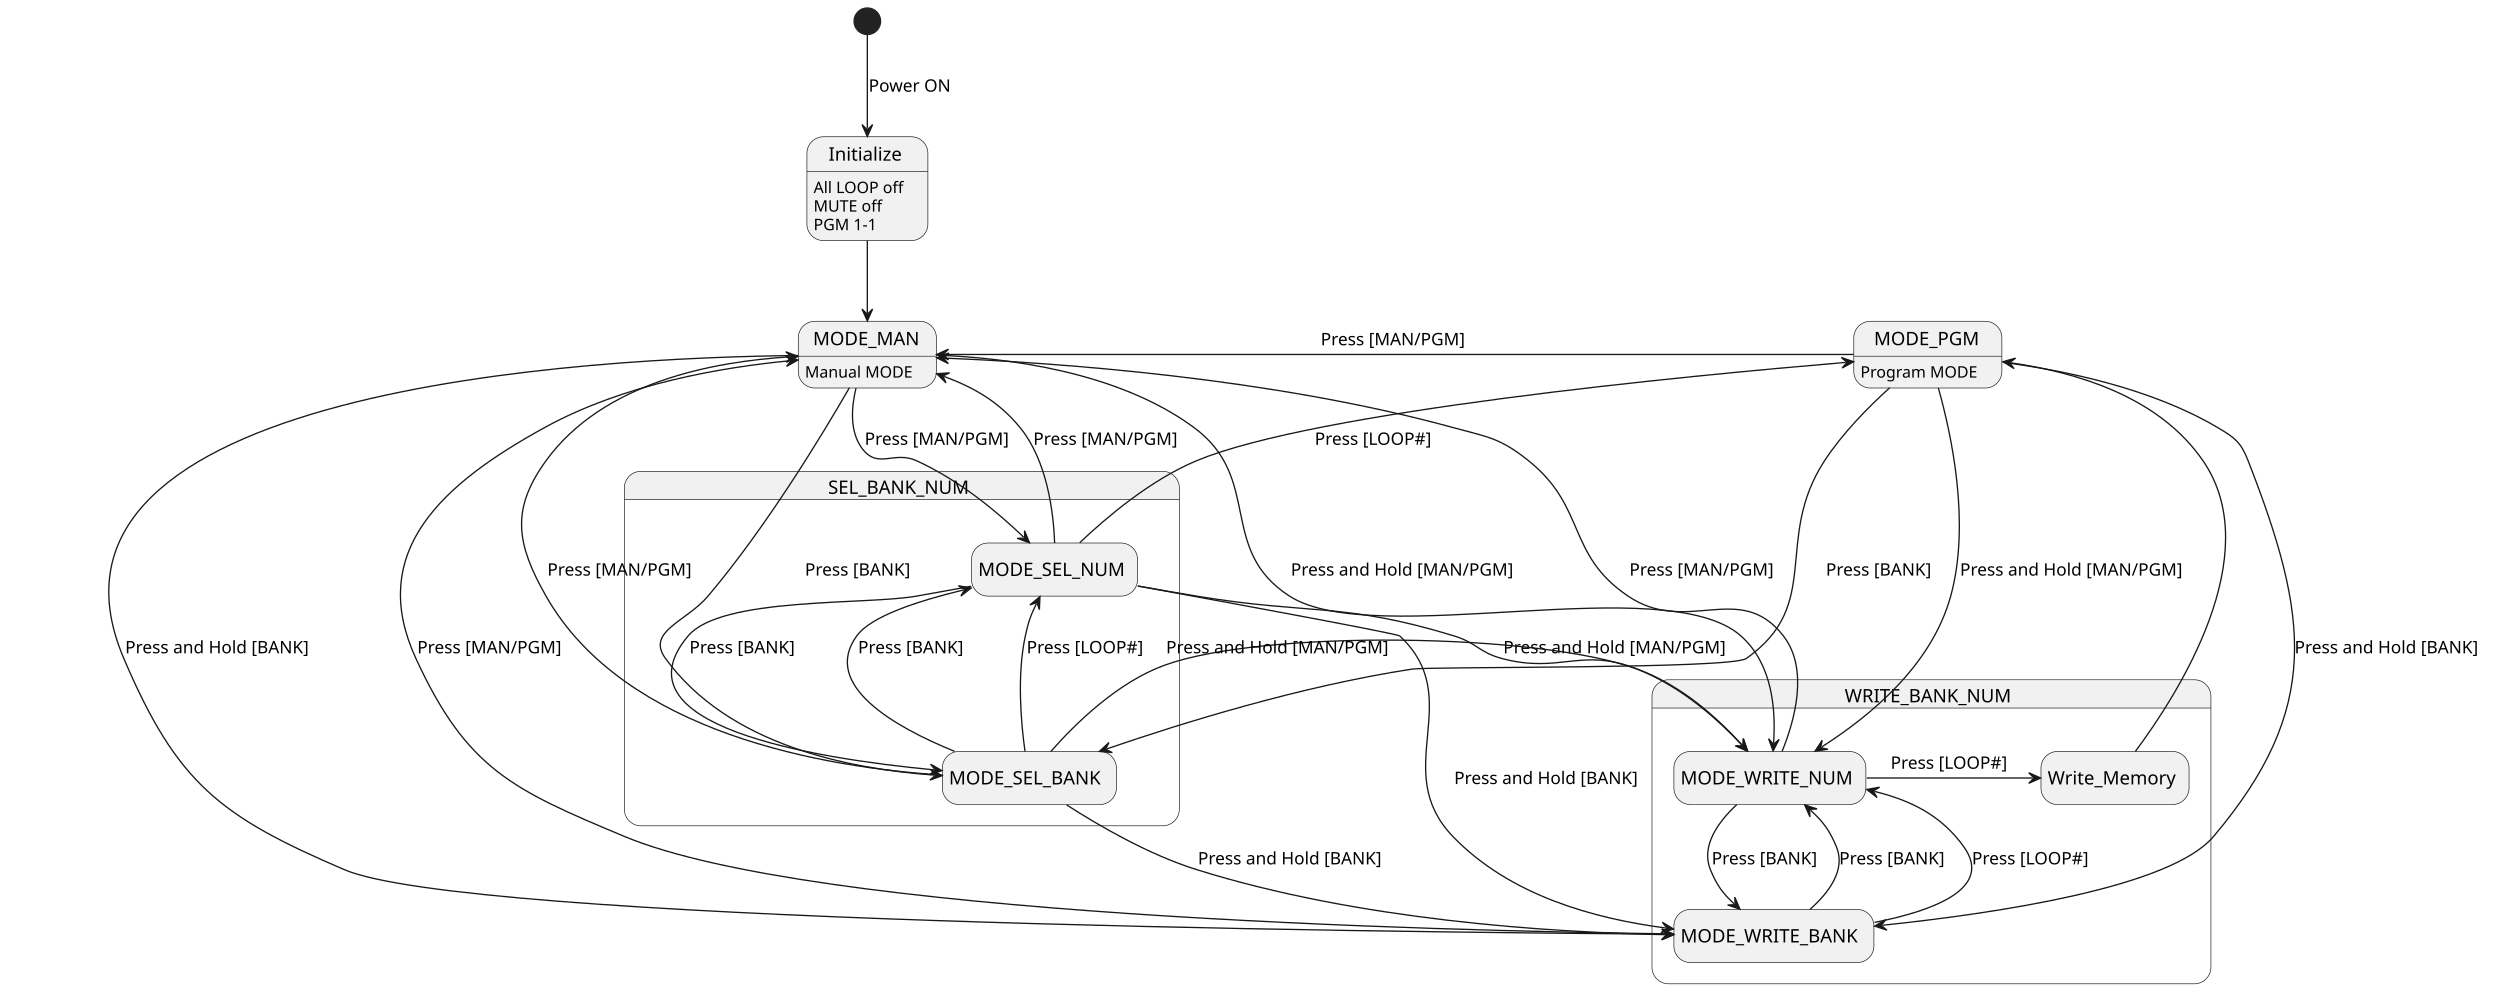
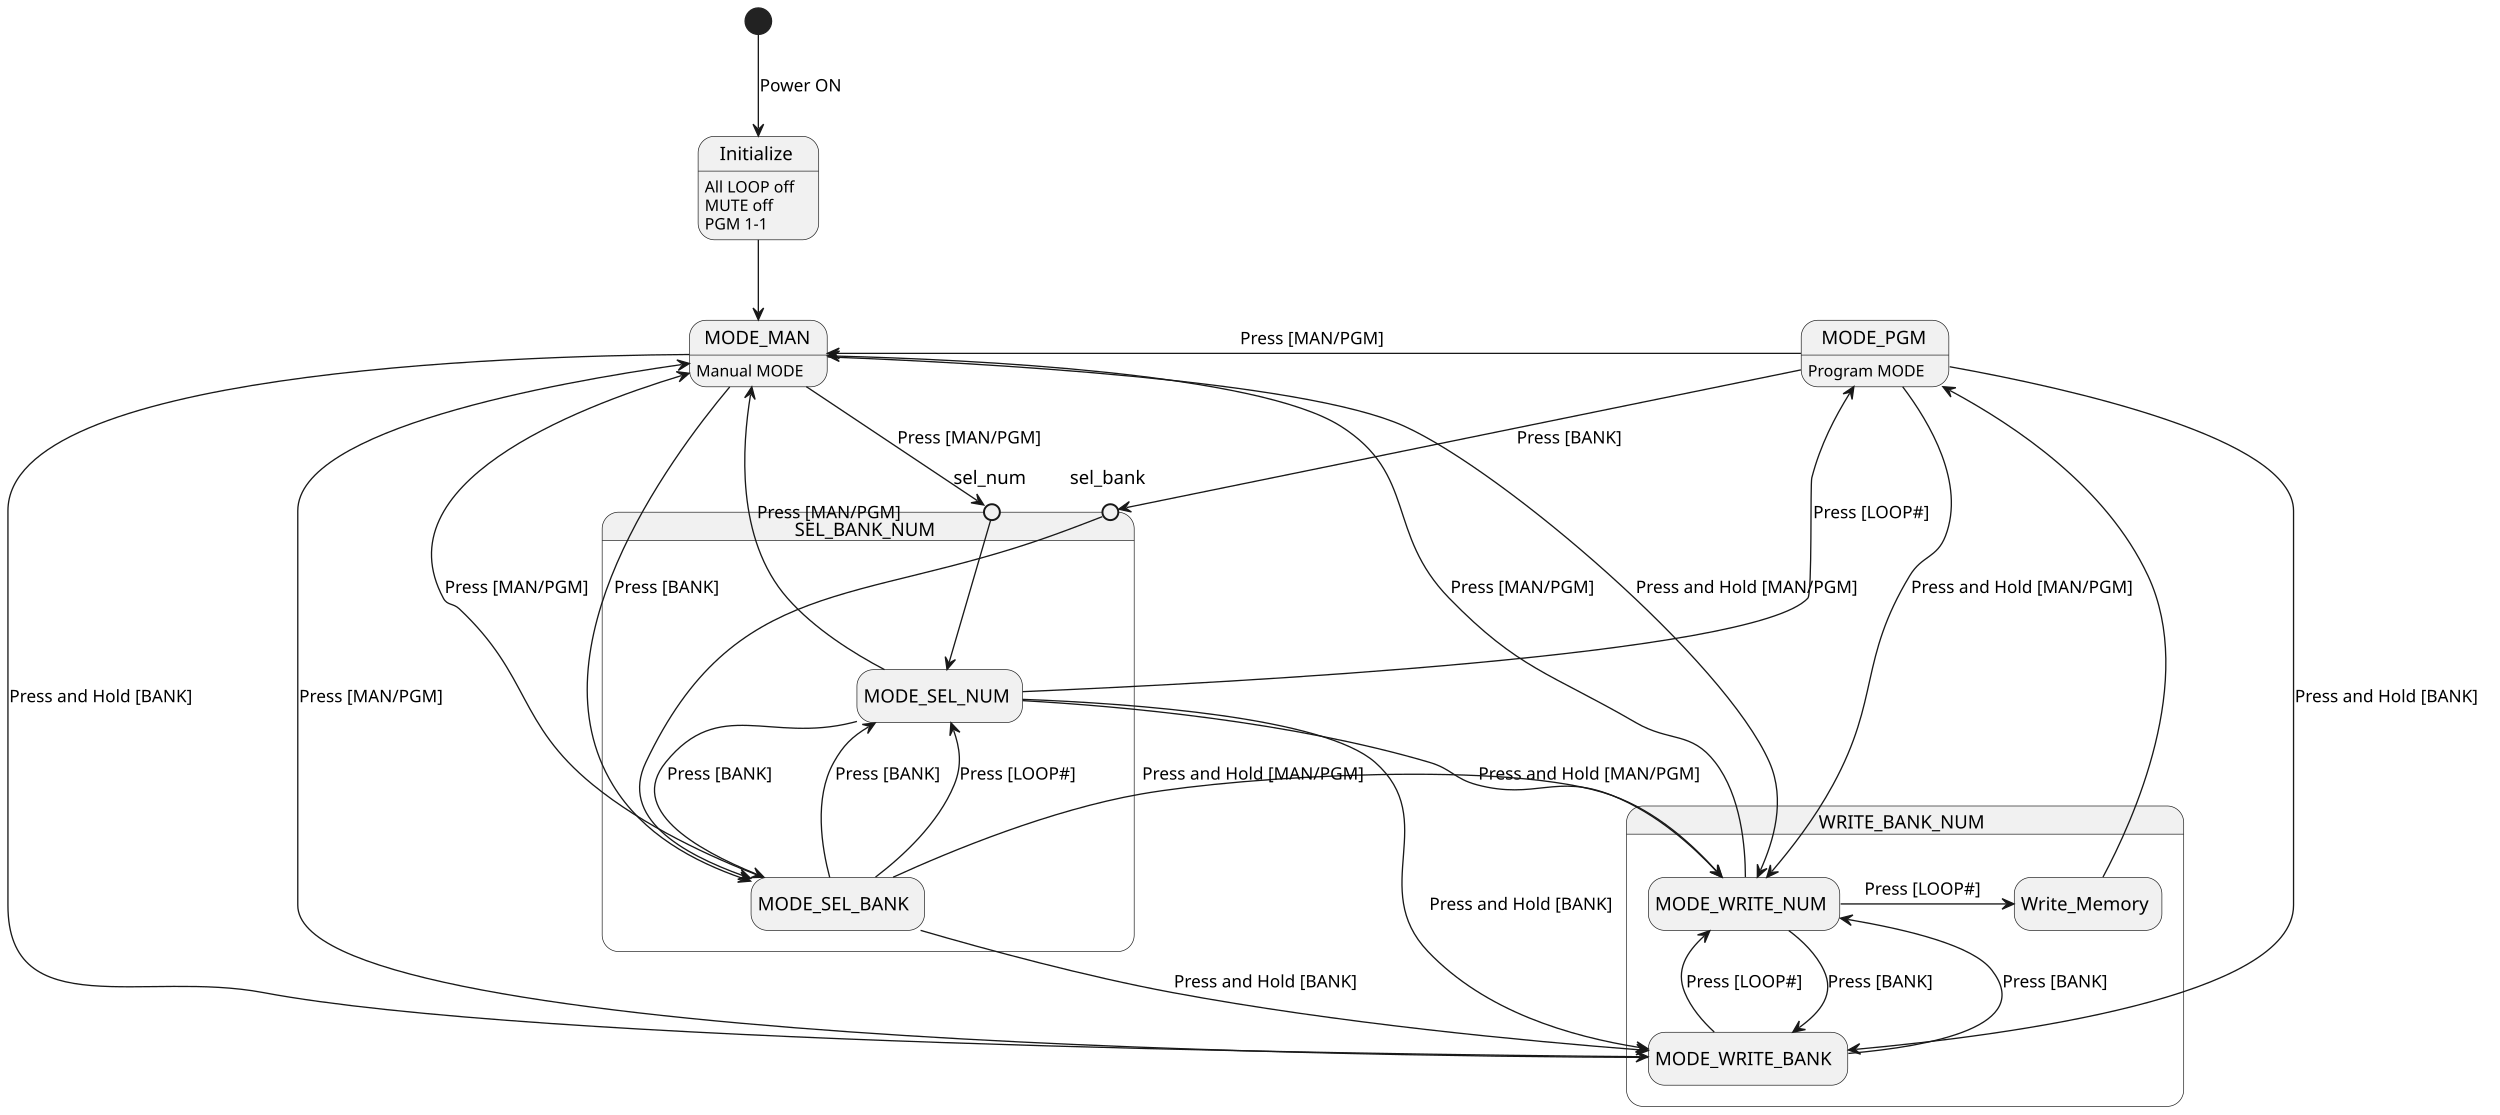
- <svg xmlns="http://www.w3.org/2000/svg" contentStyleType="text/css" data-diagram-type="STATE" height="747px" preserveAspectRatio="none" style="width:1883px;height:747px;background:#FFFFFF;" version="1.1" viewBox="0 0 1883 747" width="1883px" zoomAndPan="magnify">
+ <svg xmlns="http://www.w3.org/2000/svg" contentStyleType="text/css" data-diagram-type="STATE" height="842px" preserveAspectRatio="none" style="width:1889px;height:842px;background:#FFFFFF;" version="1.1" viewBox="0 0 1889 842" width="1889px" zoomAndPan="magnify">
  <defs />
  <g>
-     <g class="cluster" data-entity="SEL_BANK_NUM" data-source-line="30" data-uid="ent0004" id="cluster_SEL_BANK_NUM">
-       <path d="M482.77,355 L875.77,355 A12.5,12.5 0 0 1 888.27,367.5 L888.27,376.297 L470.27,376.297 L470.27,367.5 A12.5,12.5 0 0 1 482.77,355" fill="#F1F1F1" />
-       <rect fill="none" height="267" rx="12.5" ry="12.5" style="stroke:#181818;stroke-width:0.5;" width="418" x="470.27" y="355" />
-       <line style="stroke:#181818;stroke-width:0.5;" x1="470.27" x2="888.27" y1="376.297" y2="376.297" />
-       <text fill="#000000" font-family="sans-serif" font-size="14" lengthAdjust="spacing" textLength="111.166" x="623.687" y="371.995">SEL_BANK_NUM</text>
+     <g class="cluster" data-entity="SEL_BANK_NUM" data-source-line="24" data-uid="ent0004" id="cluster_SEL_BANK_NUM">
+       <path d="M467.5,387 L844.5,387 A12.5,12.5 0 0 1 857,399.5 L857,408.297 L455,408.297 L455,399.5 A12.5,12.5 0 0 1 467.5,387" fill="#F1F1F1" />
+       <rect fill="none" height="332" rx="12.5" ry="12.5" style="stroke:#181818;stroke-width:0.5;" width="402" x="455" y="387" />
+       <line style="stroke:#181818;stroke-width:0.5;" x1="455" x2="857" y1="408.297" y2="408.297" />
+       <text fill="#000000" font-family="sans-serif" font-size="14" lengthAdjust="spacing" textLength="111.166" x="600.417" y="404.995">SEL_BANK_NUM</text>
    </g>
-     <g class="cluster" data-entity="WRITE_BANK_NUM" data-source-line="47" data-uid="ent0007" id="cluster_WRITE_BANK_NUM">
-       <path d="M1256.77,512 L1652.77,512 A12.5,12.5 0 0 1 1665.27,524.5 L1665.27,533.297 L1244.27,533.297 L1244.27,524.5 A12.5,12.5 0 0 1 1256.77,512" fill="#F1F1F1" />
-       <rect fill="none" height="229" rx="12.5" ry="12.5" style="stroke:#181818;stroke-width:0.5;" width="421" x="1244.27" y="512" />
-       <line style="stroke:#181818;stroke-width:0.5;" x1="1244.27" x2="1665.27" y1="533.297" y2="533.297" />
-       <text fill="#000000" font-family="sans-serif" font-size="14" lengthAdjust="spacing" textLength="130.731" x="1389.405" y="528.995">WRITE_BANK_NUM</text>
+     <g class="cluster" data-entity="WRITE_BANK_NUM" data-source-line="57" data-uid="ent0009" id="cluster_WRITE_BANK_NUM">
+       <path d="M1241.5,609 L1637.5,609 A12.5,12.5 0 0 1 1650,621.5 L1650,630.297 L1229,630.297 L1229,621.5 A12.5,12.5 0 0 1 1241.5,609" fill="#F1F1F1" />
+       <rect fill="none" height="227" rx="12.5" ry="12.5" style="stroke:#181818;stroke-width:0.5;" width="421" x="1229" y="609" />
+       <line style="stroke:#181818;stroke-width:0.5;" x1="1229" x2="1650" y1="630.297" y2="630.297" />
+       <text fill="#000000" font-family="sans-serif" font-size="14" lengthAdjust="spacing" textLength="130.731" x="1374.135" y="625.995">WRITE_BANK_NUM</text>
    </g>
-     <rect fill="#F1F1F1" height="40" rx="12.5" ry="12.5" style="stroke:#181818;stroke-width:0.5;" width="125.056" x="731.77" y="409" />
-     <text fill="#000000" font-family="sans-serif" font-size="14" lengthAdjust="spacing" textLength="115.056" x="736.77" y="433.847">MODE_SEL_NUM</text>
-     <rect fill="#F1F1F1" height="40" rx="12.5" ry="12.5" style="stroke:#181818;stroke-width:0.5;" width="131.092" x="709.77" y="566" />
-     <text fill="#000000" font-family="sans-serif" font-size="14" lengthAdjust="spacing" textLength="121.092" x="714.77" y="590.847">MODE_SEL_BANK</text>
-     <rect fill="#F1F1F1" height="40" rx="12.5" ry="12.5" style="stroke:#181818;stroke-width:0.5;" width="144.62" x="1260.77" y="566" />
-     <text fill="#000000" font-family="sans-serif" font-size="14" lengthAdjust="spacing" textLength="134.62" x="1265.77" y="590.847">MODE_WRITE_NUM</text>
-     <rect fill="#F1F1F1" height="40" rx="12.5" ry="12.5" style="stroke:#181818;stroke-width:0.5;" width="150.656" x="1260.77" y="685" />
-     <text fill="#000000" font-family="sans-serif" font-size="14" lengthAdjust="spacing" textLength="140.656" x="1265.77" y="709.847">MODE_WRITE_BANK</text>
-     <rect fill="#F1F1F1" height="40" rx="12.5" ry="12.5" style="stroke:#181818;stroke-width:0.5;" width="111.527" x="1537.27" y="566" />
-     <text fill="#000000" font-family="sans-serif" font-size="14" lengthAdjust="spacing" textLength="101.527" x="1542.27" y="590.847">Write_Memory</text>
+     <text fill="#000000" font-family="sans-serif" font-size="14" lengthAdjust="spacing" textLength="58.181" x="720.41" y="365.698">sel_num</text>
+     <ellipse cx="749.5" cy="387" fill="#F1F1F1" rx="6" ry="6" style="stroke:#181818;stroke-width:1.5;" />
+     <text fill="#000000" font-family="sans-serif" font-size="14" lengthAdjust="spacing" textLength="61.243" x="808.378" y="365.698">sel_bank</text>
+     <ellipse cx="839" cy="387" fill="#F1F1F1" rx="6" ry="6" style="stroke:#181818;stroke-width:1.5;" />
+     <rect fill="#F1F1F1" height="40" rx="12.5" ry="12.5" style="stroke:#181818;stroke-width:0.5;" width="125.056" x="647.5" y="506" />
+     <text fill="#000000" font-family="sans-serif" font-size="14" lengthAdjust="spacing" textLength="115.056" x="652.5" y="530.847">MODE_SEL_NUM</text>
+     <rect fill="#F1F1F1" height="40" rx="12.5" ry="12.5" style="stroke:#181818;stroke-width:0.5;" width="131.092" x="567.5" y="663" />
+     <text fill="#000000" font-family="sans-serif" font-size="14" lengthAdjust="spacing" textLength="121.092" x="572.5" y="687.847">MODE_SEL_BANK</text>
+     <rect fill="#F1F1F1" height="40" rx="12.5" ry="12.5" style="stroke:#181818;stroke-width:0.5;" width="144.62" x="1245.5" y="663" />
+     <text fill="#000000" font-family="sans-serif" font-size="14" lengthAdjust="spacing" textLength="134.62" x="1250.5" y="687.847">MODE_WRITE_NUM</text>
+     <rect fill="#F1F1F1" height="40" rx="12.5" ry="12.5" style="stroke:#181818;stroke-width:0.5;" width="150.656" x="1245.5" y="780" />
+     <text fill="#000000" font-family="sans-serif" font-size="14" lengthAdjust="spacing" textLength="140.656" x="1250.5" y="804.847">MODE_WRITE_BANK</text>
+     <rect fill="#F1F1F1" height="40" rx="12.5" ry="12.5" style="stroke:#181818;stroke-width:0.5;" width="111.527" x="1522" y="663" />
+     <text fill="#000000" font-family="sans-serif" font-size="14" lengthAdjust="spacing" textLength="101.527" x="1527" y="687.847">Write_Memory</text>
    <g id="MODE_MAN">
-       <rect fill="#F1F1F1" height="50.266" rx="12.5" ry="12.5" style="stroke:#181818;stroke-width:0.5;" width="104.041" x="601.27" y="242" />
-       <line style="stroke:#181818;stroke-width:0.5;" x1="601.27" x2="705.311" y1="268.297" y2="268.297" />
-       <text fill="#000000" font-family="sans-serif" font-size="14" lengthAdjust="spacing" textLength="81.853" x="612.364" y="259.995">MODE_MAN</text>
-       <text fill="#000000" font-family="sans-serif" font-size="12" lengthAdjust="spacing" textLength="84.041" x="606.27" y="284.435">Manual MODE</text>
+       <rect fill="#F1F1F1" height="50.266" rx="12.5" ry="12.5" style="stroke:#181818;stroke-width:0.5;" width="104.041" x="521" y="242" />
+       <line style="stroke:#181818;stroke-width:0.5;" x1="521" x2="625.041" y1="268.297" y2="268.297" />
+       <text fill="#000000" font-family="sans-serif" font-size="14" lengthAdjust="spacing" textLength="81.853" x="532.094" y="259.995">MODE_MAN</text>
+       <text fill="#000000" font-family="sans-serif" font-size="12" lengthAdjust="spacing" textLength="84.041" x="526" y="284.435">Manual MODE</text>
    </g>
    <g id="MODE_PGM">
-       <rect fill="#F1F1F1" height="50.266" rx="12.5" ry="12.5" style="stroke:#181818;stroke-width:0.5;" width="111.541" x="1396.27" y="242" />
-       <line style="stroke:#181818;stroke-width:0.5;" x1="1396.27" x2="1507.811" y1="268.297" y2="268.297" />
-       <text fill="#000000" font-family="sans-serif" font-size="14" lengthAdjust="spacing" textLength="81.095" x="1411.493" y="259.995">MODE_PGM</text>
-       <text fill="#000000" font-family="sans-serif" font-size="12" lengthAdjust="spacing" textLength="91.541" x="1401.27" y="284.435">Program MODE</text>
+       <rect fill="#F1F1F1" height="50.266" rx="12.5" ry="12.5" style="stroke:#181818;stroke-width:0.5;" width="111.541" x="1361" y="242" />
+       <line style="stroke:#181818;stroke-width:0.5;" x1="1361" x2="1472.541" y1="268.297" y2="268.297" />
+       <text fill="#000000" font-family="sans-serif" font-size="14" lengthAdjust="spacing" textLength="81.095" x="1376.223" y="259.995">MODE_PGM</text>
+       <text fill="#000000" font-family="sans-serif" font-size="12" lengthAdjust="spacing" textLength="91.541" x="1366" y="284.435">Program MODE</text>
    </g>
-     <ellipse cx="653.27" cy="16" fill="#222222" rx="10" ry="10" style="stroke:#222222;stroke-width:1;" />
+     <ellipse cx="573" cy="16" fill="#222222" rx="10" ry="10" style="stroke:#222222;stroke-width:1;" />
    <g id="Initialize">
-       <rect fill="#F1F1F1" height="78.203" rx="12.5" ry="12.5" style="stroke:#181818;stroke-width:0.5;" width="91.109" x="607.77" y="103" />
-       <line style="stroke:#181818;stroke-width:0.5;" x1="607.77" x2="698.879" y1="129.297" y2="129.297" />
-       <text fill="#000000" font-family="sans-serif" font-size="14" lengthAdjust="spacing" textLength="58.591" x="624.029" y="120.995">Initialize</text>
-       <text fill="#000000" font-family="sans-serif" font-size="12" lengthAdjust="spacing" textLength="71.109" x="612.77" y="145.435">All LOOP off</text>
-       <text fill="#000000" font-family="sans-serif" font-size="12" lengthAdjust="spacing" textLength="53.654" x="612.77" y="159.404">MUTE off</text>
-       <text fill="#000000" font-family="sans-serif" font-size="12" lengthAdjust="spacing" textLength="50.303" x="612.77" y="173.373">PGM 1-1</text>
+       <rect fill="#F1F1F1" height="78.203" rx="12.5" ry="12.5" style="stroke:#181818;stroke-width:0.5;" width="91.109" x="527.5" y="103" />
+       <line style="stroke:#181818;stroke-width:0.5;" x1="527.5" x2="618.609" y1="129.297" y2="129.297" />
+       <text fill="#000000" font-family="sans-serif" font-size="14" lengthAdjust="spacing" textLength="58.591" x="543.759" y="120.995">Initialize</text>
+       <text fill="#000000" font-family="sans-serif" font-size="12" lengthAdjust="spacing" textLength="71.109" x="532.5" y="145.435">All LOOP off</text>
+       <text fill="#000000" font-family="sans-serif" font-size="12" lengthAdjust="spacing" textLength="53.654" x="532.5" y="159.404">MUTE off</text>
+       <text fill="#000000" font-family="sans-serif" font-size="12" lengthAdjust="spacing" textLength="50.303" x="532.5" y="173.373">PGM 1-1</text>
    </g>
    <g class="link" data-entity-1=".start." data-entity-2="Initialize" data-source-line="4" data-uid="lnk4" id="link_.start._Initialize">
-       <path d="M653.27,26.32 C653.27,42.37 653.27,70.09 653.27,96.83" fill="none" id="*start*-to-Initialize" style="stroke:#181818;stroke-width:1;" />
-       <polygon fill="#181818" points="653.27,102.83,657.27,93.83,653.27,97.83,649.27,93.83,653.27,102.83" style="stroke:#181818;stroke-width:1;" />
-       <text fill="#000000" font-family="sans-serif" font-size="13" lengthAdjust="spacing" textLength="63.857" x="654.27" y="69.067">Power ON</text>
+       <path d="M573,26.32 C573,42.37 573,70.09 573,96.83" fill="none" id="*start*-to-Initialize" style="stroke:#181818;stroke-width:1;" />
+       <polygon fill="#181818" points="573,102.83,577,93.83,573,97.83,569,93.83,573,102.83" style="stroke:#181818;stroke-width:1;" />
+       <text fill="#000000" font-family="sans-serif" font-size="13" lengthAdjust="spacing" textLength="63.857" x="574" y="69.067">Power ON</text>
    </g>
    <g class="link" data-entity-1="Initialize" data-entity-2="MODE_MAN" data-source-line="10" data-uid="lnk5" id="link_Initialize_MODE_MAN">
-       <path d="M653.27,181.24 C653.27,200.99 653.27,218.49 653.27,235.73" fill="none" id="Initialize-to-MODE_MAN" style="stroke:#181818;stroke-width:1;" />
-       <polygon fill="#181818" points="653.27,241.73,657.27,232.73,653.27,236.73,649.27,232.73,653.27,241.73" style="stroke:#181818;stroke-width:1;" />
+       <path d="M573,181.24 C573,200.99 573,218.49 573,235.73" fill="none" id="Initialize-to-MODE_MAN" style="stroke:#181818;stroke-width:1;" />
+       <polygon fill="#181818" points="573,241.73,577,232.73,573,236.73,569,232.73,573,241.73" style="stroke:#181818;stroke-width:1;" />
    </g>
-     <g class="link" data-entity-1="MODE_MAN" data-entity-2="MODE_SEL_NUM" data-source-line="15" data-uid="lnk6" id="link_MODE_MAN_MODE_SEL_NUM">
-       <path d="M644.74,292.29 C641.1,307.36 639.79,326.22 650.27,339 C661.77,353.02 673.79,339.45 690.27,347 C723.56,362.25 751.526,385.93 771.076,404.65" fill="none" id="MODE_MAN-to-MODE_SEL_NUM" style="stroke:#181818;stroke-width:1;" />
-       <polygon fill="#181818" points="775.41,408.8,771.676,399.686,771.799,405.342,766.143,405.465,775.41,408.8" style="stroke:#181818;stroke-width:1;" />
-       <text fill="#000000" font-family="sans-serif" font-size="13" lengthAdjust="spacing" textLength="112.347" x="651.27" y="335.067">Press [MAN/PGM]</text>
+     <g class="link" data-entity-1="MODE_MAN" data-entity-2="sel_num" data-source-line="16" data-uid="lnk6" id="link_MODE_MAN_sel_num">
+       <path d="M609.25,292.16 C652.53,321.02 716.818,363.871 738.378,378.251" fill="none" id="MODE_MAN-to-sel_num" style="stroke:#181818;stroke-width:1;" />
+       <polygon fill="#181818" points="743.37,381.58,738.102,373.258,739.21,378.806,733.663,379.914,743.37,381.58" style="stroke:#181818;stroke-width:1;" />
+       <text fill="#000000" font-family="sans-serif" font-size="13" lengthAdjust="spacing" textLength="112.347" x="678" y="335.067">Press [MAN/PGM]</text>
    </g>
-     <g class="link" data-entity-1="MODE_MAN" data-entity-2="MODE_SEL_NUM" data-source-line="37" data-uid="lnk19" id="link_MODE_MAN_MODE_SEL_NUM">
-       <path d="M711.088,283.539 C733.418,291.789 752.34,302.55 768.27,322 C788.8,347.07 793.5,385.94 794.37,408.99" fill="none" id="MODE_MAN-backto-MODE_SEL_NUM" style="stroke:#181818;stroke-width:1;" />
-       <polygon fill="#181818" points="705.46,281.46,712.516,288.331,710.15,283.193,715.288,280.827,705.46,281.46" style="stroke:#181818;stroke-width:1;" />
-       <text fill="#000000" font-family="sans-serif" font-size="13" lengthAdjust="spacing" textLength="112.347" x="778.27" y="335.067">Press [MAN/PGM]</text>
+     <g class="link" data-entity-1="MODE_MAN" data-entity-2="MODE_SEL_BANK" data-source-line="17" data-uid="lnk7" id="link_MODE_MAN_MODE_SEL_BANK">
+       <path d="M551.37,292.37 C504.17,348.63 401.01,490.57 463,593 C485.6,630.34 523.91,650.808 561.48,663.808" fill="none" id="MODE_MAN-to-MODE_SEL_BANK" style="stroke:#181818;stroke-width:1;" />
+       <polygon fill="#181818" points="567.15,665.77,559.953,659.047,562.425,664.135,557.337,666.607,567.15,665.77" style="stroke:#181818;stroke-width:1;" />
+       <text fill="#000000" font-family="sans-serif" font-size="13" lengthAdjust="spacing" textLength="85.065" x="464" y="448.067">Press [BANK]</text>
    </g>
-     <g class="link" data-entity-1="MODE_MAN" data-entity-2="MODE_SEL_BANK" data-source-line="16" data-uid="lnk7" id="link_MODE_MAN_MODE_SEL_BANK">
-       <path d="M639.75,292.08 C619.06,327.98 577.31,396.87 533.27,449 C516.96,468.3 486.42,475.56 501.27,496 C548.61,561.14 638.796,579.117 703.646,583.807" fill="none" id="MODE_MAN-to-MODE_SEL_BANK" style="stroke:#181818;stroke-width:1;" />
-       <polygon fill="#181818" points="709.63,584.24,700.942,579.601,704.643,583.879,700.365,587.58,709.63,584.24" style="stroke:#181818;stroke-width:1;" />
-       <text fill="#000000" font-family="sans-serif" font-size="13" lengthAdjust="spacing" textLength="85.065" x="606.27" y="433.567">Press [BANK]</text>
+     <g class="link" data-entity-1="MODE_MAN" data-entity-2="MODE_SEL_BANK" data-source-line="53" data-uid="lnk27" id="link_MODE_MAN_MODE_SEL_BANK">
+       <path d="M514.998,283.771 C431.808,308.991 288.85,365.78 335,452 C338.02,457.65 342.33,455.61 347,460 C401.07,510.85 390.51,546.05 448,593 C486.37,624.34 537.61,647.88 576.44,662.86" fill="none" id="MODE_MAN-backto-MODE_SEL_BANK" style="stroke:#181818;stroke-width:1;" />
+       <polygon fill="#181818" points="520.74,282.03,510.967,280.813,515.955,283.481,513.288,288.469,520.74,282.03" style="stroke:#181818;stroke-width:1;" />
+       <text fill="#000000" font-family="sans-serif" font-size="13" lengthAdjust="spacing" textLength="112.347" x="336" y="448.067">Press [MAN/PGM]</text>
    </g>
-     <g class="link" data-entity-1="MODE_MAN" data-entity-2="MODE_SEL_BANK" data-source-line="43" data-uid="lnk25" id="link_MODE_MAN_MODE_SEL_BANK">
-       <path d="M595.072,268.753 C537.862,272.313 454.48,287.44 411.27,347 C384.65,383.69 388.86,409.59 411.27,449 C470.3,552.8 621.71,578.08 709.54,583.79" fill="none" id="MODE_MAN-backto-MODE_SEL_BANK" style="stroke:#181818;stroke-width:1;" />
-       <polygon fill="#181818" points="601.06,268.38,591.829,264.947,596.07,268.69,592.326,272.931,601.06,268.38" style="stroke:#181818;stroke-width:1;" />
-       <text fill="#000000" font-family="sans-serif" font-size="13" lengthAdjust="spacing" textLength="112.347" x="412.27" y="433.567">Press [MAN/PGM]</text>
+     <g class="link" data-entity-1="MODE_MAN" data-entity-2="MODE_WRITE_NUM" data-source-line="18" data-uid="lnk8" id="link_MODE_MAN_MODE_WRITE_NUM">
+       <path d="M625.38,269.69 C734.9,273.89 984.29,287.09 1061,322 C1136.87,356.52 1303.51,499.67 1337,576 C1349.54,604.59 1340.095,635.515 1330.295,657.365" fill="none" id="MODE_MAN-to-MODE_WRITE_NUM" style="stroke:#181818;stroke-width:1;" />
+       <polygon fill="#181818" points="1327.84,662.84,1335.173,656.265,1329.886,658.278,1327.873,652.991,1327.84,662.84" style="stroke:#181818;stroke-width:1;" />
+       <text fill="#000000" font-family="sans-serif" font-size="13" lengthAdjust="spacing" textLength="174.662" x="1236" y="448.067">Press and Hold [MAN/PGM]</text>
    </g>
-     <g class="link" data-entity-1="MODE_MAN" data-entity-2="MODE_WRITE_NUM" data-source-line="17" data-uid="lnk8" id="link_MODE_MAN_MODE_WRITE_NUM">
-       <path d="M705.36,267.49 C758.9,269.5 842.27,279.95 899.27,322 C951.49,360.52 916.7,413.9 971.27,449 C1035.07,490.03 1254.6,428.58 1311.27,479 C1335.56,500.61 1337.461,535.433 1335.881,559.623" fill="none" id="MODE_MAN-to-MODE_WRITE_NUM" style="stroke:#181818;stroke-width:1;" />
-       <polygon fill="#181818" points="1335.49,565.61,1340.068,556.89,1335.816,560.621,1332.085,556.368,1335.49,565.61" style="stroke:#181818;stroke-width:1;" />
-       <text fill="#000000" font-family="sans-serif" font-size="13" lengthAdjust="spacing" textLength="174.662" x="972.27" y="433.567">Press and Hold [MAN/PGM]</text>
+     <g class="link" data-entity-1="MODE_MAN" data-entity-2="MODE_WRITE_NUM" data-source-line="65" data-uid="lnk34" id="link_MODE_MAN_MODE_WRITE_NUM">
+       <path d="M631.248,269.044 C733.498,271.674 949.63,281.82 1013,322 C1070.69,358.58 1047.31,403.09 1095,452 C1147.58,505.92 1170.86,508.2 1236,546 C1261.79,560.96 1277.82,552.37 1296,576 C1315.49,601.32 1318.79,639.76 1318.82,662.72" fill="none" id="MODE_MAN-backto-MODE_WRITE_NUM" style="stroke:#181818;stroke-width:1;" />
+       <polygon fill="#181818" points="625.25,268.89,634.144,273.12,630.248,269.019,634.35,265.123,625.25,268.89" style="stroke:#181818;stroke-width:1;" />
+       <text fill="#000000" font-family="sans-serif" font-size="13" lengthAdjust="spacing" textLength="112.347" x="1096" y="448.067">Press [MAN/PGM]</text>
    </g>
-     <g class="link" data-entity-1="MODE_MAN" data-entity-2="MODE_WRITE_NUM" data-source-line="55" data-uid="lnk32" id="link_MODE_MAN_MODE_WRITE_NUM">
-       <path d="M711.475,269.739 C794.995,273.209 957.21,284.42 1094.27,322 C1120.95,329.31 1129.68,329.71 1151.27,347 C1195.2,382.16 1179.64,417.51 1226.27,449 C1270.76,479.04 1310.36,436.59 1343.27,479 C1362.65,503.97 1351.68,542.88 1342.26,565.96" fill="none" id="MODE_MAN-backto-MODE_WRITE_NUM" style="stroke:#181818;stroke-width:1;" />
-       <polygon fill="#181818" points="705.48,269.49,714.306,273.86,710.476,269.698,714.638,265.867,705.48,269.49" style="stroke:#181818;stroke-width:1;" />
-       <text fill="#000000" font-family="sans-serif" font-size="13" lengthAdjust="spacing" textLength="112.347" x="1227.27" y="433.567">Press [MAN/PGM]</text>
+     <g class="link" data-entity-1="MODE_MAN" data-entity-2="MODE_WRITE_BANK" data-source-line="19" data-uid="lnk9" id="link_MODE_MAN_MODE_WRITE_BANK">
+       <path d="M520.93,267.86 C380.76,268.87 6,281.37 6,386 C6,386 6,386 6,684 C6,774.65 109.92,733.18 199,750 C400.29,788 1021.05,796.579 1239.21,798.449" fill="none" id="MODE_MAN-to-MODE_WRITE_BANK" style="stroke:#181818;stroke-width:1;" />
+       <polygon fill="#181818" points="1245.21,798.5,1236.245,794.423,1240.21,798.457,1236.176,802.423,1245.21,798.5" style="stroke:#181818;stroke-width:1;" />
+       <text fill="#000000" font-family="sans-serif" font-size="13" lengthAdjust="spacing" textLength="147.38" x="7" y="530.567">Press and Hold [BANK]</text>
    </g>
-     <g class="link" data-entity-1="MODE_MAN" data-entity-2="MODE_WRITE_BANK" data-source-line="18" data-uid="lnk9" id="link_MODE_MAN_MODE_WRITE_BANK">
-       <path d="M601.04,267.76 C446.24,269.34 6,291.57 93.27,496 C133.38,589.96 165.36,614.78 259.27,655 C350.57,694.1 1024.82,702.009 1254.66,703.579" fill="none" id="MODE_MAN-to-MODE_WRITE_BANK" style="stroke:#181818;stroke-width:1;" />
-       <polygon fill="#181818" points="1260.66,703.62,1251.688,699.559,1255.66,703.586,1251.633,707.558,1260.66,703.62" style="stroke:#181818;stroke-width:1;" />
-       <text fill="#000000" font-family="sans-serif" font-size="13" lengthAdjust="spacing" textLength="147.38" x="94.27" y="492.067">Press and Hold [BANK]</text>
+     <g class="link" data-entity-1="MODE_MAN" data-entity-2="MODE_WRITE_BANK" data-source-line="70" data-uid="lnk39" id="link_MODE_MAN_MODE_WRITE_BANK">
+       <path d="M514.96,275.476 C417.88,289.296 225,324.28 225,386 C225,386 225,386 225,684 C225,786.78 997.15,798.04 1245.24,799.01" fill="none" id="MODE_MAN-backto-MODE_WRITE_BANK" style="stroke:#181818;stroke-width:1;" />
+       <polygon fill="#181818" points="520.9,274.63,511.426,271.938,515.95,275.335,512.554,279.858,520.9,274.63" style="stroke:#181818;stroke-width:1;" />
+       <text fill="#000000" font-family="sans-serif" font-size="13" lengthAdjust="spacing" textLength="112.347" x="226" y="530.567">Press [MAN/PGM]</text>
    </g>
-     <g class="link" data-entity-1="MODE_MAN" data-entity-2="MODE_WRITE_BANK" data-source-line="60" data-uid="lnk37" id="link_MODE_MAN_MODE_WRITE_BANK">
-       <path d="M595.018,271.718 C543.688,276.688 470.51,288.93 410.27,322 C332.66,364.61 276.19,415.6 313.27,496 C351.69,579.3 385.63,594.62 470.27,630 C612.11,689.28 1076.74,701.07 1260.5,703.42" fill="none" id="MODE_MAN-backto-MODE_WRITE_BANK" style="stroke:#181818;stroke-width:1;" />
-       <polygon fill="#181818" points="600.99,271.14,591.646,268.026,596.013,271.622,592.417,275.989,600.99,271.14" style="stroke:#181818;stroke-width:1;" />
-       <text fill="#000000" font-family="sans-serif" font-size="13" lengthAdjust="spacing" textLength="112.347" x="314.27" y="492.067">Press [MAN/PGM]</text>
+     <g class="link" data-entity-1="sel_num" data-entity-2="MODE_SEL_NUM" data-source-line="28" data-uid="lnk10" id="link_sel_num_MODE_SEL_NUM">
+       <path d="M748.48,393.2 C743.12,411.58 726.562,468.291 717.252,500.171" fill="none" id="sel_num-to-MODE_SEL_NUM" style="stroke:#181818;stroke-width:1;" />
+       <polygon fill="#181818" points="715.57,505.93,721.933,498.412,716.972,501.13,714.253,496.17,715.57,505.93" style="stroke:#181818;stroke-width:1;" />
    </g>
-     <g class="link" data-entity-1="MODE_MAN" data-entity-2="MODE_PGM" data-source-line="24" data-uid="lnk11" id="link_MODE_MAN_MODE_PGM">
-       <path d="M711.39,267 C854.75,267 1248.15,267 1396.16,267" fill="none" id="MODE_MAN-backto-MODE_PGM" style="stroke:#181818;stroke-width:1;" />
-       <polygon fill="#181818" points="705.39,267,714.39,271,710.39,267,714.39,263,705.39,267" style="stroke:#181818;stroke-width:1;" />
-       <text fill="#000000" font-family="sans-serif" font-size="13" lengthAdjust="spacing" textLength="112.347" x="994.77" y="260.067">Press [MAN/PGM]</text>
+     <g class="link" data-entity-1="sel_bank" data-entity-2="MODE_SEL_BANK" data-source-line="29" data-uid="lnk11" id="link_sel_bank_MODE_SEL_BANK">
+       <path d="M832.91,390.38 C824.29,393.74 808,400.01 794,405 C647.25,457.31 554.77,435.24 488,576 C468.15,617.84 514.474,644.78 561.624,661.73" fill="none" id="sel_bank-to-MODE_SEL_BANK" style="stroke:#181818;stroke-width:1;" />
+       <polygon fill="#181818" points="567.27,663.76,560.154,656.951,562.565,662.068,557.447,664.48,567.27,663.76" style="stroke:#181818;stroke-width:1;" />
    </g>
-     <g class="link" data-entity-1="MODE_PGM" data-entity-2="MODE_SEL_BANK" data-source-line="25" data-uid="lnk12" id="link_MODE_PGM_MODE_SEL_BANK">
-       <path d="M1423.38,292 C1407.25,306.59 1387.75,326.34 1374.27,347 C1335.36,406.65 1373.54,455.04 1315.27,496 C1303.81,504.06 1077.11,501.87 1063.27,504 C979.34,516.94 890.815,544.443 833.705,564.033" fill="none" id="MODE_PGM-to-MODE_SEL_BANK" style="stroke:#181818;stroke-width:1;" />
-       <polygon fill="#181818" points="828.03,565.98,837.841,566.843,832.76,564.358,835.245,559.276,828.03,565.98" style="stroke:#181818;stroke-width:1;" />
-       <text fill="#000000" font-family="sans-serif" font-size="13" lengthAdjust="spacing" textLength="85.065" x="1375.27" y="433.567">Press [BANK]</text>
+     <g class="link" data-entity-1="MODE_MAN" data-entity-2="MODE_PGM" data-source-line="37" data-uid="lnk13" id="link_MODE_MAN_MODE_PGM">
+       <path d="M631.16,267 C781.03,267 1206.03,267 1360.81,267" fill="none" id="MODE_MAN-backto-MODE_PGM" style="stroke:#181818;stroke-width:1;" />
+       <polygon fill="#181818" points="625.16,267,634.16,271,630.16,267,634.16,263,625.16,267" style="stroke:#181818;stroke-width:1;" />
+       <text fill="#000000" font-family="sans-serif" font-size="13" lengthAdjust="spacing" textLength="112.347" x="937" y="260.067">Press [MAN/PGM]</text>
    </g>
-     <g class="link" data-entity-1="MODE_PGM" data-entity-2="MODE_WRITE_NUM" data-source-line="26" data-uid="lnk13" id="link_MODE_PGM_MODE_WRITE_NUM">
-       <path d="M1459.95,292.2 C1469.9,327.37 1484.31,394.38 1469.27,449 C1454.65,502.12 1407.438,540.032 1372.118,562.572" fill="none" id="MODE_PGM-to-MODE_WRITE_NUM" style="stroke:#181818;stroke-width:1;" />
-       <polygon fill="#181818" points="1367.06,565.8,1376.799,564.33,1371.275,563.11,1372.495,557.587,1367.06,565.8" style="stroke:#181818;stroke-width:1;" />
-       <text fill="#000000" font-family="sans-serif" font-size="13" lengthAdjust="spacing" textLength="174.662" x="1476.27" y="433.567">Press and Hold [MAN/PGM]</text>
+     <g class="link" data-entity-1="MODE_PGM" data-entity-2="sel_bank" data-source-line="39" data-uid="lnk14" id="link_MODE_PGM_sel_bank">
+       <path d="M1360.79,279.48 C1226.61,306.87 900.899,373.359 851.169,383.519" fill="none" id="MODE_PGM-to-sel_bank" style="stroke:#181818;stroke-width:1;" />
+       <polygon fill="#181818" points="845.29,384.72,854.909,386.837,850.189,383.719,853.307,378.999,845.29,384.72" style="stroke:#181818;stroke-width:1;" />
+       <text fill="#000000" font-family="sans-serif" font-size="13" lengthAdjust="spacing" textLength="85.065" x="1146" y="335.067">Press [BANK]</text>
    </g>
-     <g class="link" data-entity-1="MODE_PGM" data-entity-2="MODE_WRITE_BANK" data-source-line="27" data-uid="lnk14" id="link_MODE_PGM_MODE_WRITE_BANK">
-       <path d="M1508.49,272.89 C1554.64,278.95 1620.29,292.38 1670.27,322 C1683.26,329.7 1687.78,332.93 1693.27,347 C1739.17,464.67 1748.8,533.53 1667.27,630 C1634.92,668.28 1505.167,687.754 1417.877,696.914" fill="none" id="MODE_PGM-to-MODE_WRITE_BANK" style="stroke:#181818;stroke-width:1;" />
-       <polygon fill="#181818" points="1411.91,697.54,1421.278,700.579,1416.883,697.018,1420.443,692.623,1411.91,697.54" style="stroke:#181818;stroke-width:1;" />
-       <text fill="#000000" font-family="sans-serif" font-size="13" lengthAdjust="spacing" textLength="147.38" x="1728.27" y="492.067">Press and Hold [BANK]</text>
+     <g class="link" data-entity-1="MODE_PGM" data-entity-2="MODE_WRITE_NUM" data-source-line="40" data-uid="lnk15" id="link_MODE_PGM_MODE_WRITE_NUM">
+       <path d="M1437.67,292.24 C1458.38,319.61 1485.17,365.48 1470,405 C1463.57,421.75 1452.26,419.64 1443,435 C1404.39,499.07 1420.77,527.3 1385,593 C1370.85,618.99 1353.573,641.134 1338.833,658.424" fill="none" id="MODE_PGM-to-MODE_WRITE_NUM" style="stroke:#181818;stroke-width:1;" />
+       <polygon fill="#181818" points="1334.94,662.99,1343.823,658.736,1338.184,659.185,1337.735,653.546,1334.94,662.99" style="stroke:#181818;stroke-width:1;" />
+       <text fill="#000000" font-family="sans-serif" font-size="13" lengthAdjust="spacing" textLength="174.662" x="1444" y="448.067">Press and Hold [MAN/PGM]</text>
    </g>
-     <g class="link" data-entity-1="MODE_SEL_NUM" data-entity-2="MODE_SEL_BANK" data-source-line="35" data-uid="lnk15" id="link_MODE_SEL_NUM_MODE_SEL_BANK">
-       <path d="M731.59,441.54 C717.97,444.02 703.64,446.61 690.27,449 C652.08,455.82 543.24,449.3 518.27,479 C461.67,546.33 609.937,570.951 703.507,579.871" fill="none" id="MODE_SEL_NUM-to-MODE_SEL_BANK" style="stroke:#181818;stroke-width:1;" />
-       <polygon fill="#181818" points="709.48,580.44,700.9,575.604,704.503,579.966,700.141,583.568,709.48,580.44" style="stroke:#181818;stroke-width:1;" />
-       <text fill="#000000" font-family="sans-serif" font-size="13" lengthAdjust="spacing" textLength="85.065" x="519.27" y="492.067">Press [BANK]</text>
+     <g class="link" data-entity-1="MODE_PGM" data-entity-2="MODE_WRITE_BANK" data-source-line="41" data-uid="lnk16" id="link_MODE_PGM_MODE_WRITE_BANK">
+       <path d="M1473.13,277.1 C1563.94,293.42 1733,331.17 1733,386 C1733,386 1733,386 1733,684 C1733,753.06 1521.485,781.931 1402.545,792.851" fill="none" id="MODE_PGM-to-MODE_WRITE_BANK" style="stroke:#181818;stroke-width:1;" />
+       <polygon fill="#181818" points="1396.57,793.4,1405.898,796.56,1401.549,792.943,1405.167,788.594,1396.57,793.4" style="stroke:#181818;stroke-width:1;" />
+       <text fill="#000000" font-family="sans-serif" font-size="13" lengthAdjust="spacing" textLength="147.38" x="1734" y="530.567">Press and Hold [BANK]</text>
    </g>
-     <g class="link" data-entity-1="MODE_SEL_BANK" data-entity-2="MODE_SEL_NUM" data-source-line="41" data-uid="lnk22" id="link_MODE_SEL_BANK_MODE_SEL_NUM">
-       <path d="M719.07,565.96 C672.73,547.11 618.63,515.8 645.27,479 C655.89,464.33 689.862,453.108 725.662,444.338" fill="none" id="MODE_SEL_BANK-to-MODE_SEL_NUM" style="stroke:#181818;stroke-width:1;" />
-       <polygon fill="#181818" points="731.49,442.91,721.797,441.166,726.634,444.1,723.7,448.937,731.49,442.91" style="stroke:#181818;stroke-width:1;" />
-       <text fill="#000000" font-family="sans-serif" font-size="13" lengthAdjust="spacing" textLength="85.065" x="646.27" y="492.067">Press [BANK]</text>
+     <g class="link" data-entity-1="MODE_SEL_NUM" data-entity-2="MODE_SEL_BANK" data-source-line="45" data-uid="lnk17" id="link_MODE_SEL_NUM_MODE_SEL_BANK">
+       <path d="M647.5,545.11 C646.32,545.42 645.16,545.71 644,546 C581.84,561.54 543.32,526.2 503,576 C474.14,611.65 524.445,641.283 571.695,660.563" fill="none" id="MODE_SEL_NUM-to-MODE_SEL_BANK" style="stroke:#181818;stroke-width:1;" />
+       <polygon fill="#181818" points="577.25,662.83,570.428,655.726,572.621,660.941,567.406,663.133,577.25,662.83" style="stroke:#181818;stroke-width:1;" />
+       <text fill="#000000" font-family="sans-serif" font-size="13" lengthAdjust="spacing" textLength="85.065" x="504" y="589.067">Press [BANK]</text>
    </g>
-     <g class="link" data-entity-1="MODE_SEL_BANK" data-entity-2="MODE_SEL_NUM" data-source-line="42" data-uid="lnk23" id="link_MODE_SEL_BANK_MODE_SEL_NUM">
-       <path d="M772.05,565.99 C769.03,544.58 765.87,508.88 772.27,479 C774.46,468.79 776.264,463.5 780.624,454.75" fill="none" id="MODE_SEL_BANK-to-MODE_SEL_NUM-1" style="stroke:#181818;stroke-width:1;" />
-       <polygon fill="#181818" points="783.3,449.38,775.706,455.651,781.07,453.855,782.866,459.219,783.3,449.38" style="stroke:#181818;stroke-width:1;" />
-       <text fill="#000000" font-family="sans-serif" font-size="13" lengthAdjust="spacing" textLength="95.443" x="773.27" y="492.067">Press [LOOP#]</text>
+     <g class="link" data-entity-1="MODE_SEL_BANK" data-entity-2="MODE_SEL_NUM" data-source-line="51" data-uid="lnk24" id="link_MODE_SEL_BANK_MODE_SEL_NUM">
+       <path d="M626.93,663 C620.97,640.65 614.79,603.14 630,576 C637.08,563.35 643.75,556.642 656.17,549.272" fill="none" id="MODE_SEL_BANK-to-MODE_SEL_NUM" style="stroke:#181818;stroke-width:1;" />
+       <polygon fill="#181818" points="661.33,546.21,651.549,547.363,657.03,548.762,655.631,554.243,661.33,546.21" style="stroke:#181818;stroke-width:1;" />
+       <text fill="#000000" font-family="sans-serif" font-size="13" lengthAdjust="spacing" textLength="85.065" x="631" y="589.067">Press [BANK]</text>
    </g>
-     <g class="link" data-entity-1="MODE_PGM" data-entity-2="MODE_SEL_NUM" data-source-line="36" data-uid="lnk17" id="link_MODE_PGM_MODE_SEL_NUM">
-       <path d="M1390.161,272.964 C1268.471,283.214 990.13,309.94 901.27,347 C866.65,361.44 833.26,389.76 813.24,408.78" fill="none" id="MODE_PGM-backto-MODE_SEL_NUM" style="stroke:#181818;stroke-width:1;" />
-       <polygon fill="#181818" points="1396.14,272.46,1386.836,269.229,1391.158,272.88,1387.507,277.201,1396.14,272.46" style="stroke:#181818;stroke-width:1;" />
-       <text fill="#000000" font-family="sans-serif" font-size="13" lengthAdjust="spacing" textLength="95.443" x="990.27" y="335.067">Press [LOOP#]</text>
+     <g class="link" data-entity-1="MODE_SEL_BANK" data-entity-2="MODE_SEL_NUM" data-source-line="52" data-uid="lnk25" id="link_MODE_SEL_BANK_MODE_SEL_NUM">
+       <path d="M661.53,662.75 C682.38,646.82 709.02,622.14 721,593 C727.18,577.96 725.306,565.288 720.536,551.768" fill="none" id="MODE_SEL_BANK-to-MODE_SEL_NUM-1" style="stroke:#181818;stroke-width:1;" />
+       <polygon fill="#181818" points="718.54,546.11,717.762,555.928,720.204,550.825,725.307,553.266,718.54,546.11" style="stroke:#181818;stroke-width:1;" />
+       <text fill="#000000" font-family="sans-serif" font-size="13" lengthAdjust="spacing" textLength="95.443" x="725" y="589.067">Press [LOOP#]</text>
    </g>
-     <g class="link" data-entity-1="MODE_SEL_NUM" data-entity-2="MODE_WRITE_NUM" data-source-line="38" data-uid="lnk20" id="link_MODE_SEL_NUM_MODE_WRITE_NUM">
-       <path d="M857.03,441.39 C871.55,443.95 886.94,446.62 901.27,449 C987.34,463.29 1011.85,453.44 1095.27,479 C1112.19,484.18 1114.17,491.46 1131.27,496 C1175.22,507.68 1191.03,487.15 1233.27,504 C1266.89,517.41 1293.88,541.918 1312.2,561.318" fill="none" id="MODE_SEL_NUM-to-MODE_WRITE_NUM" style="stroke:#181818;stroke-width:1;" />
-       <polygon fill="#181818" points="1316.32,565.68,1313.049,556.39,1312.887,562.045,1307.233,561.883,1316.32,565.68" style="stroke:#181818;stroke-width:1;" />
-       <text fill="#000000" font-family="sans-serif" font-size="13" lengthAdjust="spacing" textLength="174.662" x="1132.27" y="492.067">Press and Hold [MAN/PGM]</text>
+     <g class="link" data-entity-1="MODE_PGM" data-entity-2="MODE_SEL_NUM" data-source-line="46" data-uid="lnk19" id="link_MODE_PGM_MODE_SEL_NUM">
+       <path d="M1397.627,297.148 C1386.397,315.248 1375.5,336.03 1369,361 C1367.73,365.9 1369.43,448.29 1366,452 C1326.1,495.14 928.97,516.01 772.7,522.61" fill="none" id="MODE_PGM-backto-MODE_SEL_NUM" style="stroke:#181818;stroke-width:1;" />
+       <polygon fill="#181818" points="1400.79,292.05,1392.646,297.589,1398.154,296.299,1399.444,301.807,1400.79,292.05" style="stroke:#181818;stroke-width:1;" />
+       <text fill="#000000" font-family="sans-serif" font-size="13" lengthAdjust="spacing" textLength="95.443" x="1370" y="391.567">Press [LOOP#]</text>
    </g>
-     <g class="link" data-entity-1="MODE_SEL_NUM" data-entity-2="MODE_WRITE_BANK" data-source-line="39" data-uid="lnk21" id="link_MODE_SEL_NUM_MODE_WRITE_BANK">
-       <path d="M856.98,441.4 C933.33,455.34 1052.44,477.3 1054.27,479 C1105.11,526.28 1046.12,579.99 1094.27,630 C1137.47,674.86 1201.071,691.95 1254.551,698.96" fill="none" id="MODE_SEL_NUM-to-MODE_WRITE_BANK" style="stroke:#181818;stroke-width:1;" />
-       <polygon fill="#181818" points="1260.5,699.74,1252.096,694.604,1255.542,699.09,1251.056,702.536,1260.5,699.74" style="stroke:#181818;stroke-width:1;" />
-       <text fill="#000000" font-family="sans-serif" font-size="13" lengthAdjust="spacing" textLength="147.38" x="1095.27" y="590.567">Press and Hold [BANK]</text>
+     <g class="link" data-entity-1="MODE_MAN" data-entity-2="MODE_SEL_NUM" data-source-line="47" data-uid="lnk21" id="link_MODE_MAN_MODE_SEL_NUM">
+       <path d="M567.098,298.221 C560.728,337.041 555.69,407.31 595,452 C615.23,474.99 644.42,493.4 668.33,505.98" fill="none" id="MODE_MAN-backto-MODE_SEL_NUM" style="stroke:#181818;stroke-width:1;" />
+       <polygon fill="#181818" points="568.07,292.3,562.665,300.534,567.26,297.234,570.56,301.829,568.07,292.3" style="stroke:#181818;stroke-width:1;" />
+       <text fill="#000000" font-family="sans-serif" font-size="13" lengthAdjust="spacing" textLength="112.347" x="572" y="391.567">Press [MAN/PGM]</text>
    </g>
-     <g class="link" data-entity-1="MODE_SEL_BANK" data-entity-2="MODE_WRITE_NUM" data-source-line="44" data-uid="lnk26" id="link_MODE_SEL_BANK_MODE_WRITE_NUM">
-       <path d="M791.55,565.94 C809.86,545.13 841.73,513.87 877.27,501 C951.66,474.07 1159,476.74 1233.27,504 C1267.21,516.45 1293.97,541.244 1312.16,561.214" fill="none" id="MODE_SEL_BANK-to-MODE_WRITE_NUM" style="stroke:#181818;stroke-width:1;" />
-       <polygon fill="#181818" points="1316.2,565.65,1313.097,556.303,1312.833,561.954,1307.182,561.69,1316.2,565.65" style="stroke:#181818;stroke-width:1;" />
-       <text fill="#000000" font-family="sans-serif" font-size="13" lengthAdjust="spacing" textLength="174.662" x="878.27" y="492.067">Press and Hold [MAN/PGM]</text>
+     <g class="link" data-entity-1="MODE_SEL_NUM" data-entity-2="MODE_WRITE_NUM" data-source-line="48" data-uid="lnk22" id="link_MODE_SEL_NUM_MODE_WRITE_NUM">
+       <path d="M772.76,529.41 C847.35,533.62 974.95,545.06 1080,576 C1096.97,581 1098.9,588.46 1116,593 C1159.95,604.68 1175.76,584.15 1218,601 C1251.62,614.41 1278.611,638.918 1296.93,658.318" fill="none" id="MODE_SEL_NUM-to-MODE_WRITE_NUM" style="stroke:#181818;stroke-width:1;" />
+       <polygon fill="#181818" points="1301.05,662.68,1297.779,653.39,1297.617,659.045,1291.963,658.883,1301.05,662.68" style="stroke:#181818;stroke-width:1;" />
+       <text fill="#000000" font-family="sans-serif" font-size="13" lengthAdjust="spacing" textLength="174.662" x="1117" y="589.067">Press and Hold [MAN/PGM]</text>
    </g>
-     <g class="link" data-entity-1="MODE_SEL_BANK" data-entity-2="MODE_WRITE_BANK" data-source-line="45" data-uid="lnk27" id="link_MODE_SEL_BANK_MODE_WRITE_BANK">
-       <path d="M803.4,606.27 C828.05,622.14 865.45,643.78 901.27,655 C1023.11,693.16 1166.381,702.218 1254.601,704.018" fill="none" id="MODE_SEL_BANK-to-MODE_WRITE_BANK" style="stroke:#181818;stroke-width:1;" />
-       <polygon fill="#181818" points="1260.6,704.14,1251.684,699.957,1255.601,704.038,1251.52,707.956,1260.6,704.14" style="stroke:#181818;stroke-width:1;" />
-       <text fill="#000000" font-family="sans-serif" font-size="13" lengthAdjust="spacing" textLength="147.38" x="902.27" y="651.067">Press and Hold [BANK]</text>
+     <g class="link" data-entity-1="MODE_SEL_NUM" data-entity-2="MODE_WRITE_BANK" data-source-line="49" data-uid="lnk23" id="link_MODE_SEL_NUM_MODE_WRITE_BANK">
+       <path d="M772.64,528.42 C856.86,531.62 1000.51,542.04 1039,576 C1088.49,619.66 1033.43,671.26 1079,719 C1122.31,764.37 1185.925,783.088 1239.374,791.588" fill="none" id="MODE_SEL_NUM-to-MODE_WRITE_BANK" style="stroke:#181818;stroke-width:1;" />
+       <polygon fill="#181818" points="1245.3,792.53,1237.04,787.166,1240.362,791.745,1235.784,795.067,1245.3,792.53" style="stroke:#181818;stroke-width:1;" />
+       <text fill="#000000" font-family="sans-serif" font-size="13" lengthAdjust="spacing" textLength="147.38" x="1080" y="687.567">Press and Hold [BANK]</text>
    </g>
-     <g class="link" data-entity-1="MODE_WRITE_NUM" data-entity-2="Write_Memory" data-source-line="50" data-uid="lnk29" id="link_MODE_WRITE_NUM_Write_Memory">
-       <path d="M1406.04,586 C1447.5,586 1492.67,586 1531.03,586" fill="none" id="MODE_WRITE_NUM-to-Write_Memory" style="stroke:#181818;stroke-width:1;" />
-       <polygon fill="#181818" points="1537.03,586,1528.03,582,1532.03,586,1528.03,590,1537.03,586" style="stroke:#181818;stroke-width:1;" />
-       <text fill="#000000" font-family="sans-serif" font-size="13" lengthAdjust="spacing" textLength="95.443" x="1424.02" y="579.067">Press [LOOP#]</text>
+     <g class="link" data-entity-1="MODE_SEL_BANK" data-entity-2="MODE_WRITE_NUM" data-source-line="54" data-uid="lnk28" id="link_MODE_SEL_BANK_MODE_WRITE_NUM">
+       <path d="M674.83,662.82 C719.83,642.31 794.11,611.92 862,600 C939.92,586.31 1143.58,574.16 1218,601 C1252.21,613.34 1279.146,638.449 1297.266,658.49" fill="none" id="MODE_SEL_BANK-to-MODE_WRITE_NUM" style="stroke:#181818;stroke-width:1;" />
+       <polygon fill="#181818" points="1301.29,662.94,1298.221,653.582,1297.937,659.231,1292.287,658.947,1301.29,662.94" style="stroke:#181818;stroke-width:1;" />
+       <text fill="#000000" font-family="sans-serif" font-size="13" lengthAdjust="spacing" textLength="174.662" x="863" y="589.067">Press and Hold [MAN/PGM]</text>
    </g>
-     <g class="link" data-entity-1="MODE_WRITE_NUM" data-entity-2="MODE_WRITE_BANK" data-source-line="53" data-uid="lnk30" id="link_MODE_WRITE_NUM_MODE_WRITE_BANK">
-       <path d="M1308.08,606.07 C1294.15,619.1 1281,637.17 1288.27,655 C1292.95,666.47 1297.34,672.631 1306.14,680.751" fill="none" id="MODE_WRITE_NUM-to-MODE_WRITE_BANK" style="stroke:#181818;stroke-width:1;" />
-       <polygon fill="#181818" points="1310.55,684.82,1306.648,675.777,1306.875,681.429,1301.223,681.657,1310.55,684.82" style="stroke:#181818;stroke-width:1;" />
-       <text fill="#000000" font-family="sans-serif" font-size="13" lengthAdjust="spacing" textLength="85.065" x="1289.27" y="651.067">Press [BANK]</text>
+     <g class="link" data-entity-1="MODE_SEL_BANK" data-entity-2="MODE_WRITE_BANK" data-source-line="55" data-uid="lnk29" id="link_MODE_SEL_BANK_MODE_WRITE_BANK">
+       <path d="M695.6,703 C746.46,717.79 820.28,737.79 886,750 C1010.97,773.22 1152.338,786.545 1239.478,793.325" fill="none" id="MODE_SEL_BANK-to-MODE_WRITE_BANK" style="stroke:#181818;stroke-width:1;" />
+       <polygon fill="#181818" points="1245.46,793.79,1236.797,789.104,1240.475,793.402,1236.177,797.08,1245.46,793.79" style="stroke:#181818;stroke-width:1;" />
+       <text fill="#000000" font-family="sans-serif" font-size="13" lengthAdjust="spacing" textLength="147.38" x="887" y="746.067">Press and Hold [BANK]</text>
    </g>
-     <g class="link" data-entity-1="MODE_WRITE_BANK" data-entity-2="MODE_WRITE_NUM" data-source-line="59" data-uid="lnk35" id="link_MODE_WRITE_BANK_MODE_WRITE_NUM">
-       <path d="M1411.88,694.76 C1456.91,685.91 1501.35,669.1 1479.27,638 C1462.41,614.25 1439.434,602.914 1411.854,596.074" fill="none" id="MODE_WRITE_BANK-to-MODE_WRITE_NUM" style="stroke:#181818;stroke-width:1;" />
-       <polygon fill="#181818" points="1406.03,594.63,1413.803,600.679,1410.883,595.834,1415.728,592.914,1406.03,594.63" style="stroke:#181818;stroke-width:1;" />
-       <text fill="#000000" font-family="sans-serif" font-size="13" lengthAdjust="spacing" textLength="95.443" x="1485.27" y="651.067">Press [LOOP#]</text>
+     <g class="link" data-entity-1="MODE_WRITE_NUM" data-entity-2="Write_Memory" data-source-line="60" data-uid="lnk31" id="link_MODE_WRITE_NUM_Write_Memory">
+       <path d="M1390.77,683 C1432.23,683 1477.4,683 1515.76,683" fill="none" id="MODE_WRITE_NUM-to-Write_Memory" style="stroke:#181818;stroke-width:1;" />
+       <polygon fill="#181818" points="1521.76,683,1512.76,679,1516.76,683,1512.76,687,1521.76,683" style="stroke:#181818;stroke-width:1;" />
+       <text fill="#000000" font-family="sans-serif" font-size="13" lengthAdjust="spacing" textLength="95.443" x="1408.75" y="676.067">Press [LOOP#]</text>
    </g>
-     <g class="link" data-entity-1="MODE_WRITE_BANK" data-entity-2="MODE_WRITE_NUM" data-source-line="61" data-uid="lnk38" id="link_MODE_WRITE_BANK_MODE_WRITE_NUM">
-       <path d="M1363.29,684.93 C1377.38,672.46 1390.35,655.32 1383.27,638 C1378.25,625.72 1373.145,618.82 1363.715,610.27" fill="none" id="MODE_WRITE_BANK-to-MODE_WRITE_NUM-1" style="stroke:#181818;stroke-width:1;" />
-       <polygon fill="#181818" points="1359.27,606.24,1363.251,615.249,1362.974,609.598,1368.624,609.322,1359.27,606.24" style="stroke:#181818;stroke-width:1;" />
-       <text fill="#000000" font-family="sans-serif" font-size="13" lengthAdjust="spacing" textLength="85.065" x="1385.27" y="651.067">Press [BANK]</text>
+     <g class="link" data-entity-1="MODE_WRITE_NUM" data-entity-2="MODE_WRITE_BANK" data-source-line="63" data-uid="lnk32" id="link_MODE_WRITE_NUM_MODE_WRITE_BANK">
+       <path d="M1351.58,703.11 C1362.03,710.92 1372.29,720.97 1378,733 C1386.5,750.92 1376.235,764.254 1359.435,776.454" fill="none" id="MODE_WRITE_NUM-to-MODE_WRITE_BANK" style="stroke:#181818;stroke-width:1;" />
+       <polygon fill="#181818" points="1354.58,779.98,1364.213,777.928,1358.626,777.042,1359.512,771.455,1354.58,779.98" style="stroke:#181818;stroke-width:1;" />
+       <text fill="#000000" font-family="sans-serif" font-size="13" lengthAdjust="spacing" textLength="85.065" x="1381" y="746.067">Press [BANK]</text>
    </g>
-     <g class="link" data-entity-1="MODE_PGM" data-entity-2="Write_Memory" data-source-line="57" data-uid="lnk34" id="link_MODE_PGM_Write_Memory">
-       <path d="M1514.607,273.267 C1563.527,280.406 1625.67,298.21 1659.27,347 C1707.91,417.63 1640.27,523.16 1608.35,565.96" fill="none" id="MODE_PGM-backto-Write_Memory" style="stroke:#181818;stroke-width:1;" />
-       <polygon fill="#181818" points="1508.67,272.4,1516.998,277.658,1513.618,273.122,1518.153,269.742,1508.67,272.4" style="stroke:#181818;stroke-width:1;" />
+     <g class="link" data-entity-1="MODE_WRITE_BANK" data-entity-2="MODE_WRITE_NUM" data-source-line="69" data-uid="lnk37" id="link_MODE_WRITE_BANK_MODE_WRITE_NUM">
+       <path d="M1295.28,779.82 C1286.48,771.7 1277.68,761.47 1273,750 C1266.03,732.92 1274.048,719.857 1287.588,707.317" fill="none" id="MODE_WRITE_BANK-to-MODE_WRITE_NUM" style="stroke:#181818;stroke-width:1;" />
+       <polygon fill="#181818" points="1291.99,703.24,1282.669,706.421,1288.322,706.638,1288.105,712.29,1291.99,703.24" style="stroke:#181818;stroke-width:1;" />
+       <text fill="#000000" font-family="sans-serif" font-size="13" lengthAdjust="spacing" textLength="95.443" x="1274" y="746.067">Press [LOOP#]</text>
+     </g>
+     <g class="link" data-entity-1="MODE_WRITE_BANK" data-entity-2="MODE_WRITE_NUM" data-source-line="71" data-uid="lnk40" id="link_MODE_WRITE_BANK_MODE_WRITE_NUM">
+       <path d="M1396.57,795.97 C1460.73,790.5 1537.6,775.25 1505,733 C1490.75,714.53 1442.755,702.689 1396.465,694.789" fill="none" id="MODE_WRITE_BANK-to-MODE_WRITE_NUM-1" style="stroke:#181818;stroke-width:1;" />
+       <polygon fill="#181818" points="1390.55,693.78,1398.749,699.237,1395.479,694.621,1400.095,691.351,1390.55,693.78" style="stroke:#181818;stroke-width:1;" />
+       <text fill="#000000" font-family="sans-serif" font-size="13" lengthAdjust="spacing" textLength="85.065" x="1513" y="746.067">Press [BANK]</text>
+     </g>
+     <g class="link" data-entity-1="MODE_PGM" data-entity-2="Write_Memory" data-source-line="67" data-uid="lnk36" id="link_MODE_PGM_Write_Memory">
+       <path d="M1473.325,295.041 C1523.435,321.981 1591.51,367.9 1623,435 C1659.94,513.72 1611.98,619.75 1589.01,662.72" fill="none" id="MODE_PGM-backto-Write_Memory" style="stroke:#181818;stroke-width:1;" />
+       <polygon fill="#181818" points="1468.04,292.2,1474.073,299.985,1472.444,294.568,1477.861,292.939,1468.04,292.2" style="stroke:#181818;stroke-width:1;" />
    </g>
  </g>
</svg>
